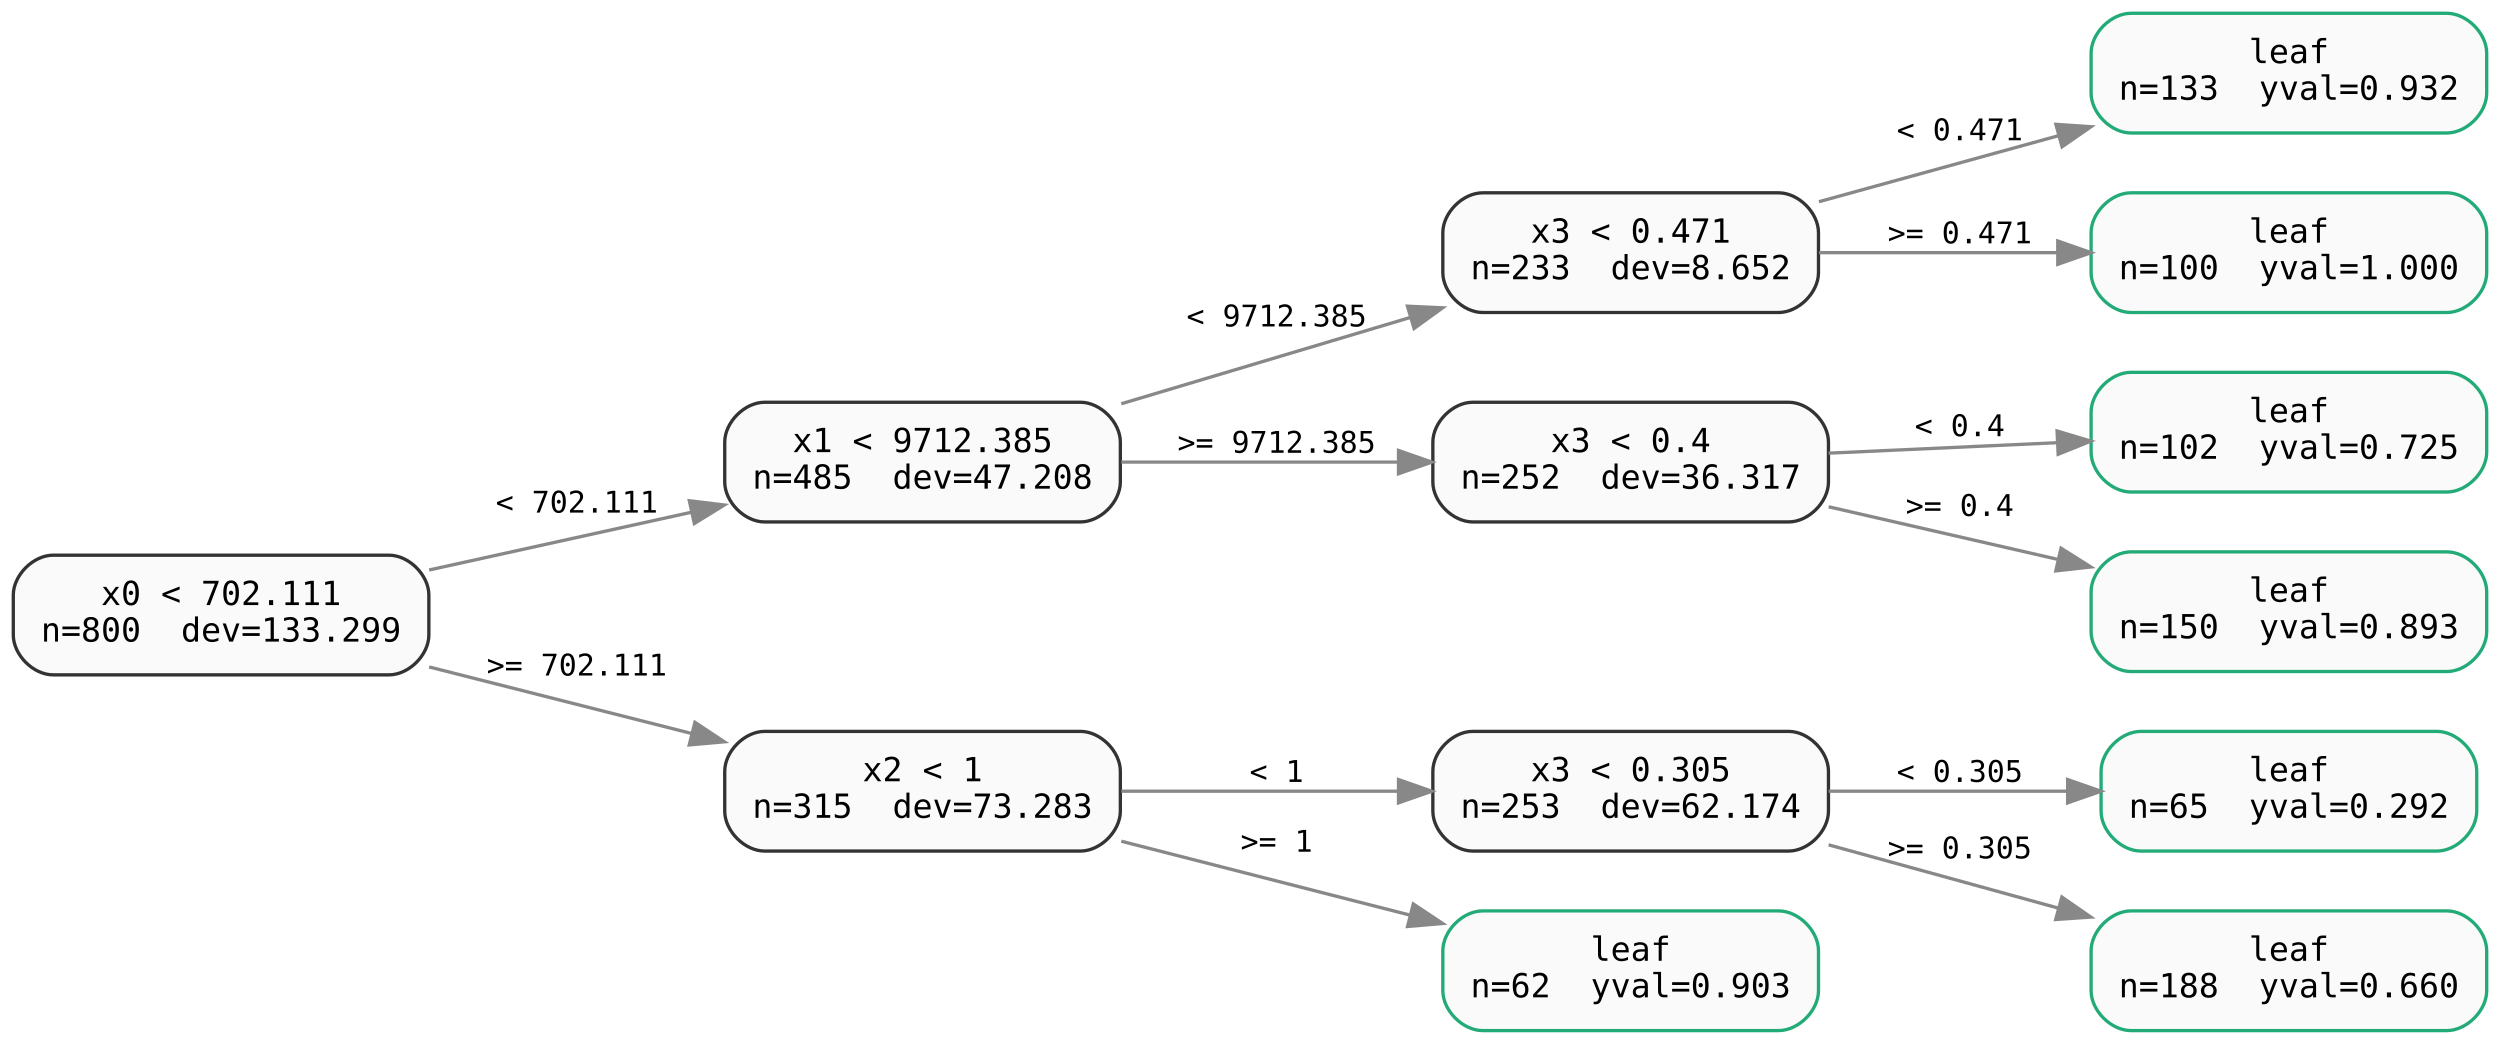
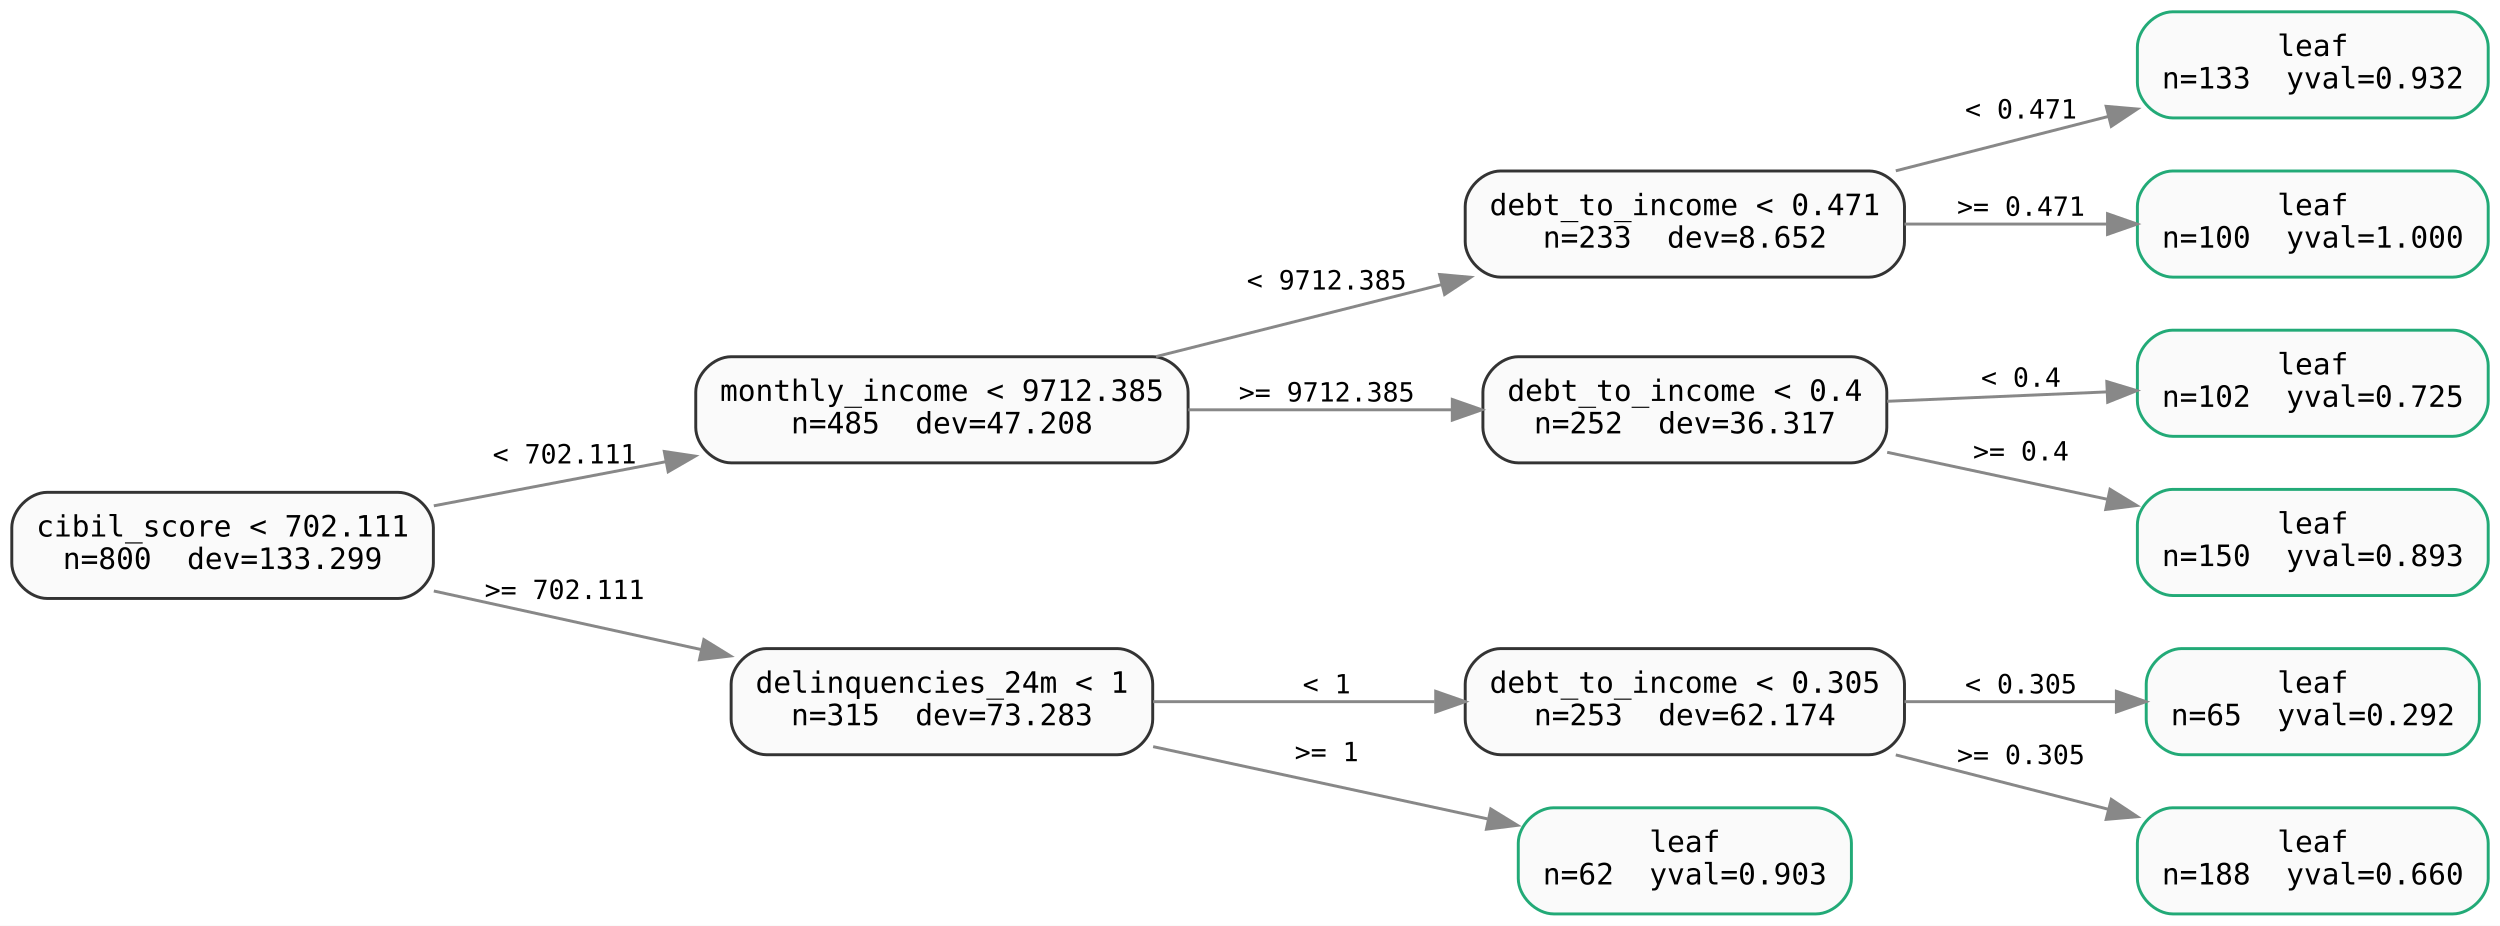
- <svg xmlns="http://www.w3.org/2000/svg" width="752pt" height="314pt" viewBox="0.00 0.00 752.00 314.00">
+ <svg xmlns="http://www.w3.org/2000/svg" width="848pt" height="314pt" viewBox="0.00 0.00 848.00 314.00">
  <g id="graph0" class="graph" transform="scale(1 1) rotate(0) translate(4 310)">
-     <polygon fill="white" stroke="transparent" points="-4,4 -4,-310 748,-310 748,4 -4,4" />
+     <polygon fill="white" stroke="transparent" points="-4,4 -4,-310 844,-310 844,4 -4,4" />
    <g id="node1" class="node">
-       <path fill="#fafafa" stroke="#22aa77" d="M732,-306C732,-306 637,-306 637,-306 631,-306 625,-300 625,-294 625,-294 625,-282 625,-282 625,-276 631,-270 637,-270 637,-270 732,-270 732,-270 738,-270 744,-276 744,-282 744,-282 744,-294 744,-294 744,-300 738,-306 732,-306" />
-       <text text-anchor="middle" x="684.5" y="-291" font-family="monospace" font-size="10.00">leaf</text>
-       <text text-anchor="middle" x="684.5" y="-280" font-family="monospace" font-size="10.00">n=133  yval=0.932</text>
+       <path fill="#fafafa" stroke="#22aa77" d="M828,-306C828,-306 733,-306 733,-306 727,-306 721,-300 721,-294 721,-294 721,-282 721,-282 721,-276 727,-270 733,-270 733,-270 828,-270 828,-270 834,-270 840,-276 840,-282 840,-282 840,-294 840,-294 840,-300 834,-306 828,-306" />
+       <text text-anchor="middle" x="780.5" y="-291" font-family="monospace" font-size="10.00">leaf</text>
+       <text text-anchor="middle" x="780.5" y="-280" font-family="monospace" font-size="10.00">n=133  yval=0.932</text>
    </g>
    <g id="node2" class="node">
-       <path fill="#fafafa" stroke="#22aa77" d="M732,-252C732,-252 637,-252 637,-252 631,-252 625,-246 625,-240 625,-240 625,-228 625,-228 625,-222 631,-216 637,-216 637,-216 732,-216 732,-216 738,-216 744,-222 744,-228 744,-228 744,-240 744,-240 744,-246 738,-252 732,-252" />
-       <text text-anchor="middle" x="684.5" y="-237" font-family="monospace" font-size="10.00">leaf</text>
-       <text text-anchor="middle" x="684.5" y="-226" font-family="monospace" font-size="10.00">n=100  yval=1.000</text>
+       <path fill="#fafafa" stroke="#22aa77" d="M828,-252C828,-252 733,-252 733,-252 727,-252 721,-246 721,-240 721,-240 721,-228 721,-228 721,-222 727,-216 733,-216 733,-216 828,-216 828,-216 834,-216 840,-222 840,-228 840,-228 840,-240 840,-240 840,-246 834,-252 828,-252" />
+       <text text-anchor="middle" x="780.5" y="-237" font-family="monospace" font-size="10.00">leaf</text>
+       <text text-anchor="middle" x="780.5" y="-226" font-family="monospace" font-size="10.00">n=100  yval=1.000</text>
    </g>
    <g id="node3" class="node">
-       <path fill="#fafafa" stroke="#333333" d="M531,-252C531,-252 442,-252 442,-252 436,-252 430,-246 430,-240 430,-240 430,-228 430,-228 430,-222 436,-216 442,-216 442,-216 531,-216 531,-216 537,-216 543,-222 543,-228 543,-228 543,-240 543,-240 543,-246 537,-252 531,-252" />
-       <text text-anchor="middle" x="486.5" y="-237" font-family="monospace" font-size="10.00">x3 &lt; 0.471</text>
-       <text text-anchor="middle" x="486.5" y="-226" font-family="monospace" font-size="10.00">n=233  dev=8.652</text>
+       <path fill="#fafafa" stroke="#333333" d="M630,-252C630,-252 505,-252 505,-252 499,-252 493,-246 493,-240 493,-240 493,-228 493,-228 493,-222 499,-216 505,-216 505,-216 630,-216 630,-216 636,-216 642,-222 642,-228 642,-228 642,-240 642,-240 642,-246 636,-252 630,-252" />
+       <text text-anchor="middle" x="567.5" y="-237" font-family="monospace" font-size="10.00">debt_to_income &lt; 0.471</text>
+       <text text-anchor="middle" x="567.5" y="-226" font-family="monospace" font-size="10.00">n=233  dev=8.652</text>
    </g>
    <g id="edge1" class="edge">
-       <path fill="none" stroke="#888888" d="M543.14,-249.33C565.52,-255.5 591.55,-262.67 615.07,-269.15" />
-       <polygon fill="#888888" stroke="#888888" points="614.41,-272.6 624.98,-271.88 616.27,-265.85 614.41,-272.6" />
-       <text text-anchor="middle" x="585.5" y="-267.8" font-family="monospace" font-size="9.00">&lt; 0.471</text>
+       <path fill="none" stroke="#888888" d="M639.05,-252.06C662.33,-258.01 688.15,-264.62 711.25,-270.53" />
+       <polygon fill="#888888" stroke="#888888" points="710.41,-273.93 720.97,-273.02 712.15,-267.15 710.41,-273.93" />
+       <text text-anchor="middle" x="681.5" y="-269.8" font-family="monospace" font-size="9.00">&lt; 0.471</text>
    </g>
    <g id="edge2" class="edge">
-       <path fill="none" stroke="#888888" d="M543.14,-234C565.42,-234 591.32,-234 614.76,-234" />
-       <polygon fill="#888888" stroke="#888888" points="614.98,-237.5 624.98,-234 614.98,-230.5 614.98,-237.5" />
-       <text text-anchor="middle" x="585.5" y="-236.8" font-family="monospace" font-size="9.00">&gt;= 0.471</text>
+       <path fill="none" stroke="#888888" d="M642,-234C664.28,-234 688.66,-234 710.63,-234" />
+       <polygon fill="#888888" stroke="#888888" points="710.87,-237.5 720.87,-234 710.87,-230.5 710.87,-237.5" />
+       <text text-anchor="middle" x="681.5" y="-236.8" font-family="monospace" font-size="9.00">&gt;= 0.471</text>
    </g>
    <g id="node4" class="node">
-       <path fill="#fafafa" stroke="#22aa77" d="M732,-198C732,-198 637,-198 637,-198 631,-198 625,-192 625,-186 625,-186 625,-174 625,-174 625,-168 631,-162 637,-162 637,-162 732,-162 732,-162 738,-162 744,-168 744,-174 744,-174 744,-186 744,-186 744,-192 738,-198 732,-198" />
-       <text text-anchor="middle" x="684.5" y="-183" font-family="monospace" font-size="10.00">leaf</text>
-       <text text-anchor="middle" x="684.5" y="-172" font-family="monospace" font-size="10.00">n=102  yval=0.725</text>
+       <path fill="#fafafa" stroke="#22aa77" d="M828,-198C828,-198 733,-198 733,-198 727,-198 721,-192 721,-186 721,-186 721,-174 721,-174 721,-168 727,-162 733,-162 733,-162 828,-162 828,-162 834,-162 840,-168 840,-174 840,-174 840,-186 840,-186 840,-192 834,-198 828,-198" />
+       <text text-anchor="middle" x="780.5" y="-183" font-family="monospace" font-size="10.00">leaf</text>
+       <text text-anchor="middle" x="780.5" y="-172" font-family="monospace" font-size="10.00">n=102  yval=0.725</text>
    </g>
    <g id="node5" class="node">
-       <path fill="#fafafa" stroke="#22aa77" d="M732,-144C732,-144 637,-144 637,-144 631,-144 625,-138 625,-132 625,-132 625,-120 625,-120 625,-114 631,-108 637,-108 637,-108 732,-108 732,-108 738,-108 744,-114 744,-120 744,-120 744,-132 744,-132 744,-138 738,-144 732,-144" />
-       <text text-anchor="middle" x="684.5" y="-129" font-family="monospace" font-size="10.00">leaf</text>
-       <text text-anchor="middle" x="684.5" y="-118" font-family="monospace" font-size="10.00">n=150  yval=0.893</text>
+       <path fill="#fafafa" stroke="#22aa77" d="M828,-144C828,-144 733,-144 733,-144 727,-144 721,-138 721,-132 721,-132 721,-120 721,-120 721,-114 727,-108 733,-108 733,-108 828,-108 828,-108 834,-108 840,-114 840,-120 840,-120 840,-132 840,-132 840,-138 834,-144 828,-144" />
+       <text text-anchor="middle" x="780.5" y="-129" font-family="monospace" font-size="10.00">leaf</text>
+       <text text-anchor="middle" x="780.5" y="-118" font-family="monospace" font-size="10.00">n=150  yval=0.893</text>
    </g>
    <g id="node6" class="node">
-       <path fill="#fafafa" stroke="#333333" d="M534,-189C534,-189 439,-189 439,-189 433,-189 427,-183 427,-177 427,-177 427,-165 427,-165 427,-159 433,-153 439,-153 439,-153 534,-153 534,-153 540,-153 546,-159 546,-165 546,-165 546,-177 546,-177 546,-183 540,-189 534,-189" />
-       <text text-anchor="middle" x="486.5" y="-174" font-family="monospace" font-size="10.00">x3 &lt; 0.4</text>
-       <text text-anchor="middle" x="486.5" y="-163" font-family="monospace" font-size="10.00">n=252  dev=36.317</text>
+       <path fill="#fafafa" stroke="#333333" d="M624,-189C624,-189 511,-189 511,-189 505,-189 499,-183 499,-177 499,-177 499,-165 499,-165 499,-159 505,-153 511,-153 511,-153 624,-153 624,-153 630,-153 636,-159 636,-165 636,-165 636,-177 636,-177 636,-183 630,-189 624,-189" />
+       <text text-anchor="middle" x="567.5" y="-174" font-family="monospace" font-size="10.00">debt_to_income &lt; 0.4</text>
+       <text text-anchor="middle" x="567.5" y="-163" font-family="monospace" font-size="10.00">n=252  dev=36.317</text>
    </g>
    <g id="edge3" class="edge">
-       <path fill="none" stroke="#888888" d="M546.04,-173.69C567.66,-174.68 592.35,-175.81 614.79,-176.84" />
-       <polygon fill="#888888" stroke="#888888" points="614.77,-180.35 624.92,-177.31 615.09,-173.36 614.77,-180.35" />
-       <text text-anchor="middle" x="585.5" y="-178.8" font-family="monospace" font-size="9.00">&lt; 0.4</text>
+       <path fill="none" stroke="#888888" d="M636.13,-173.88C659.97,-174.9 686.78,-176.05 710.71,-177.07" />
+       <polygon fill="#888888" stroke="#888888" points="710.63,-180.57 720.77,-177.5 710.93,-173.57 710.63,-180.57" />
+       <text text-anchor="middle" x="681.5" y="-178.8" font-family="monospace" font-size="9.00">&lt; 0.4</text>
    </g>
    <g id="edge4" class="edge">
-       <path fill="none" stroke="#888888" d="M546.04,-157.56C567.76,-152.57 592.58,-146.88 615.09,-141.71" />
-       <polygon fill="#888888" stroke="#888888" points="615.96,-145.1 624.92,-139.45 614.39,-138.28 615.96,-145.1" />
-       <text text-anchor="middle" x="585.5" y="-154.8" font-family="monospace" font-size="9.00">&gt;= 0.4</text>
+       <path fill="none" stroke="#888888" d="M636.13,-156.58C659.97,-151.49 686.78,-145.77 710.71,-140.67" />
+       <polygon fill="#888888" stroke="#888888" points="711.72,-144.03 720.77,-138.52 710.26,-137.19 711.72,-144.03" />
+       <text text-anchor="middle" x="681.5" y="-153.8" font-family="monospace" font-size="9.00">&gt;= 0.4</text>
    </g>
    <g id="node7" class="node">
-       <path fill="#fafafa" stroke="#333333" d="M321,-189C321,-189 226,-189 226,-189 220,-189 214,-183 214,-177 214,-177 214,-165 214,-165 214,-159 220,-153 226,-153 226,-153 321,-153 321,-153 327,-153 333,-159 333,-165 333,-165 333,-177 333,-177 333,-183 327,-189 321,-189" />
-       <text text-anchor="middle" x="273.5" y="-174" font-family="monospace" font-size="10.00">x1 &lt; 9712.385</text>
-       <text text-anchor="middle" x="273.5" y="-163" font-family="monospace" font-size="10.00">n=485  dev=47.208</text>
+       <path fill="#fafafa" stroke="#333333" d="M387,-189C387,-189 244,-189 244,-189 238,-189 232,-183 232,-177 232,-177 232,-165 232,-165 232,-159 238,-153 244,-153 244,-153 387,-153 387,-153 393,-153 399,-159 399,-165 399,-165 399,-177 399,-177 399,-183 393,-189 387,-189" />
+       <text text-anchor="middle" x="315.5" y="-174" font-family="monospace" font-size="10.00">monthly_income &lt; 9712.385</text>
+       <text text-anchor="middle" x="315.5" y="-163" font-family="monospace" font-size="10.00">n=485  dev=47.208</text>
    </g>
    <g id="edge5" class="edge">
-       <path fill="none" stroke="#888888" d="M333.28,-188.55C360.33,-196.63 392.51,-206.24 420.31,-214.54" />
-       <polygon fill="#888888" stroke="#888888" points="419.36,-217.9 429.94,-217.41 421.36,-211.2 419.36,-217.9" />
-       <text text-anchor="middle" x="380" y="-211.8" font-family="monospace" font-size="9.00">&lt; 9712.385</text>
+       <path fill="none" stroke="#888888" d="M388.14,-189.05C418.35,-196.67 453.67,-205.57 484.87,-213.43" />
+       <polygon fill="#888888" stroke="#888888" points="484.3,-216.89 494.85,-215.94 486.01,-210.11 484.3,-216.89" />
+       <text text-anchor="middle" x="446" y="-211.8" font-family="monospace" font-size="9.00">&lt; 9712.385</text>
    </g>
    <g id="edge6" class="edge">
-       <path fill="none" stroke="#888888" d="M333.28,-171C359.12,-171 389.65,-171 416.56,-171" />
-       <polygon fill="#888888" stroke="#888888" points="416.67,-174.5 426.67,-171 416.67,-167.5 416.67,-174.5" />
-       <text text-anchor="middle" x="380" y="-173.8" font-family="monospace" font-size="9.00">&gt;= 9712.385</text>
+       <path fill="none" stroke="#888888" d="M399.05,-171C427.81,-171 459.96,-171 488.35,-171" />
+       <polygon fill="#888888" stroke="#888888" points="488.62,-174.5 498.62,-171 488.62,-167.5 488.62,-174.5" />
+       <text text-anchor="middle" x="446" y="-173.8" font-family="monospace" font-size="9.00">&gt;= 9712.385</text>
    </g>
    <g id="node8" class="node">
-       <path fill="#fafafa" stroke="#22aa77" d="M729,-90C729,-90 640,-90 640,-90 634,-90 628,-84 628,-78 628,-78 628,-66 628,-66 628,-60 634,-54 640,-54 640,-54 729,-54 729,-54 735,-54 741,-60 741,-66 741,-66 741,-78 741,-78 741,-84 735,-90 729,-90" />
-       <text text-anchor="middle" x="684.5" y="-75" font-family="monospace" font-size="10.00">leaf</text>
-       <text text-anchor="middle" x="684.5" y="-64" font-family="monospace" font-size="10.00">n=65  yval=0.292</text>
+       <path fill="#fafafa" stroke="#22aa77" d="M825,-90C825,-90 736,-90 736,-90 730,-90 724,-84 724,-78 724,-78 724,-66 724,-66 724,-60 730,-54 736,-54 736,-54 825,-54 825,-54 831,-54 837,-60 837,-66 837,-66 837,-78 837,-78 837,-84 831,-90 825,-90" />
+       <text text-anchor="middle" x="780.5" y="-75" font-family="monospace" font-size="10.00">leaf</text>
+       <text text-anchor="middle" x="780.5" y="-64" font-family="monospace" font-size="10.00">n=65  yval=0.292</text>
    </g>
    <g id="node9" class="node">
-       <path fill="#fafafa" stroke="#22aa77" d="M732,-36C732,-36 637,-36 637,-36 631,-36 625,-30 625,-24 625,-24 625,-12 625,-12 625,-6 631,0 637,0 637,0 732,0 732,0 738,0 744,-6 744,-12 744,-12 744,-24 744,-24 744,-30 738,-36 732,-36" />
-       <text text-anchor="middle" x="684.5" y="-21" font-family="monospace" font-size="10.00">leaf</text>
-       <text text-anchor="middle" x="684.5" y="-10" font-family="monospace" font-size="10.00">n=188  yval=0.660</text>
+       <path fill="#fafafa" stroke="#22aa77" d="M828,-36C828,-36 733,-36 733,-36 727,-36 721,-30 721,-24 721,-24 721,-12 721,-12 721,-6 727,0 733,0 733,0 828,0 828,0 834,0 840,-6 840,-12 840,-12 840,-24 840,-24 840,-30 834,-36 828,-36" />
+       <text text-anchor="middle" x="780.5" y="-21" font-family="monospace" font-size="10.00">leaf</text>
+       <text text-anchor="middle" x="780.5" y="-10" font-family="monospace" font-size="10.00">n=188  yval=0.660</text>
    </g>
    <g id="node10" class="node">
-       <path fill="#fafafa" stroke="#333333" d="M534,-90C534,-90 439,-90 439,-90 433,-90 427,-84 427,-78 427,-78 427,-66 427,-66 427,-60 433,-54 439,-54 439,-54 534,-54 534,-54 540,-54 546,-60 546,-66 546,-66 546,-78 546,-78 546,-84 540,-90 534,-90" />
-       <text text-anchor="middle" x="486.5" y="-75" font-family="monospace" font-size="10.00">x3 &lt; 0.305</text>
-       <text text-anchor="middle" x="486.5" y="-64" font-family="monospace" font-size="10.00">n=253  dev=62.174</text>
+       <path fill="#fafafa" stroke="#333333" d="M630,-90C630,-90 505,-90 505,-90 499,-90 493,-84 493,-78 493,-78 493,-66 493,-66 493,-60 499,-54 505,-54 505,-54 630,-54 630,-54 636,-54 642,-60 642,-66 642,-66 642,-78 642,-78 642,-84 636,-90 630,-90" />
+       <text text-anchor="middle" x="567.5" y="-75" font-family="monospace" font-size="10.00">debt_to_income &lt; 0.305</text>
+       <text text-anchor="middle" x="567.5" y="-64" font-family="monospace" font-size="10.00">n=253  dev=62.174</text>
    </g>
    <g id="edge7" class="edge">
-       <path fill="none" stroke="#888888" d="M546.04,-72C568.64,-72 594.6,-72 617.83,-72" />
-       <polygon fill="#888888" stroke="#888888" points="617.95,-75.5 627.95,-72 617.95,-68.5 617.95,-75.5" />
-       <text text-anchor="middle" x="585.5" y="-74.8" font-family="monospace" font-size="9.00">&lt; 0.305</text>
+       <path fill="none" stroke="#888888" d="M642,-72C665.31,-72 690.92,-72 713.66,-72" />
+       <polygon fill="#888888" stroke="#888888" points="713.88,-75.5 723.88,-72 713.88,-68.5 713.88,-75.5" />
+       <text text-anchor="middle" x="681.5" y="-74.8" font-family="monospace" font-size="9.00">&lt; 0.305</text>
    </g>
    <g id="edge8" class="edge">
-       <path fill="none" stroke="#888888" d="M546.04,-55.87C567.76,-49.89 592.58,-43.05 615.09,-36.85" />
-       <polygon fill="#888888" stroke="#888888" points="616.21,-40.17 624.92,-34.14 614.35,-33.42 616.21,-40.17" />
-       <text text-anchor="middle" x="585.5" y="-51.8" font-family="monospace" font-size="9.00">&gt;= 0.305</text>
+       <path fill="none" stroke="#888888" d="M639.05,-53.94C662.33,-47.99 688.15,-41.38 711.25,-35.47" />
+       <polygon fill="#888888" stroke="#888888" points="712.15,-38.85 720.97,-32.98 710.41,-32.07 712.15,-38.85" />
+       <text text-anchor="middle" x="681.5" y="-50.8" font-family="monospace" font-size="9.00">&gt;= 0.305</text>
    </g>
    <g id="node11" class="node">
-       <path fill="#fafafa" stroke="#22aa77" d="M531,-36C531,-36 442,-36 442,-36 436,-36 430,-30 430,-24 430,-24 430,-12 430,-12 430,-6 436,0 442,0 442,0 531,0 531,0 537,0 543,-6 543,-12 543,-12 543,-24 543,-24 543,-30 537,-36 531,-36" />
-       <text text-anchor="middle" x="486.5" y="-21" font-family="monospace" font-size="10.00">leaf</text>
-       <text text-anchor="middle" x="486.5" y="-10" font-family="monospace" font-size="10.00">n=62  yval=0.903</text>
+       <path fill="#fafafa" stroke="#22aa77" d="M612,-36C612,-36 523,-36 523,-36 517,-36 511,-30 511,-24 511,-24 511,-12 511,-12 511,-6 517,0 523,0 523,0 612,0 612,0 618,0 624,-6 624,-12 624,-12 624,-24 624,-24 624,-30 618,-36 612,-36" />
+       <text text-anchor="middle" x="567.5" y="-21" font-family="monospace" font-size="10.00">leaf</text>
+       <text text-anchor="middle" x="567.5" y="-10" font-family="monospace" font-size="10.00">n=62  yval=0.903</text>
    </g>
    <g id="node12" class="node">
-       <path fill="#fafafa" stroke="#333333" d="M321,-90C321,-90 226,-90 226,-90 220,-90 214,-84 214,-78 214,-78 214,-66 214,-66 214,-60 220,-54 226,-54 226,-54 321,-54 321,-54 327,-54 333,-60 333,-66 333,-66 333,-78 333,-78 333,-84 327,-90 321,-90" />
-       <text text-anchor="middle" x="273.5" y="-75" font-family="monospace" font-size="10.00">x2 &lt; 1</text>
-       <text text-anchor="middle" x="273.5" y="-64" font-family="monospace" font-size="10.00">n=315  dev=73.283</text>
+       <path fill="#fafafa" stroke="#333333" d="M375,-90C375,-90 256,-90 256,-90 250,-90 244,-84 244,-78 244,-78 244,-66 244,-66 244,-60 250,-54 256,-54 256,-54 375,-54 375,-54 381,-54 387,-60 387,-66 387,-66 387,-78 387,-78 387,-84 381,-90 375,-90" />
+       <text text-anchor="middle" x="315.5" y="-75" font-family="monospace" font-size="10.00">delinquencies_24m &lt; 1</text>
+       <text text-anchor="middle" x="315.5" y="-64" font-family="monospace" font-size="10.00">n=315  dev=73.283</text>
    </g>
    <g id="edge9" class="edge">
-       <path fill="none" stroke="#888888" d="M333.28,-72C359.12,-72 389.65,-72 416.56,-72" />
-       <polygon fill="#888888" stroke="#888888" points="416.67,-75.5 426.67,-72 416.67,-68.5 416.67,-75.5" />
-       <text text-anchor="middle" x="380" y="-74.8" font-family="monospace" font-size="9.00">&lt; 1</text>
+       <path fill="none" stroke="#888888" d="M387.14,-72C416.84,-72 451.64,-72 482.64,-72" />
+       <polygon fill="#888888" stroke="#888888" points="482.99,-75.5 492.99,-72 482.99,-68.5 482.99,-75.5" />
+       <text text-anchor="middle" x="446" y="-74.8" font-family="monospace" font-size="9.00">&lt; 1</text>
    </g>
    <g id="edge10" class="edge">
-       <path fill="none" stroke="#888888" d="M333.28,-56.96C360.21,-50.07 392.23,-41.87 419.94,-34.78" />
-       <polygon fill="#888888" stroke="#888888" points="421.12,-38.09 429.94,-32.22 419.39,-31.31 421.12,-38.09" />
-       <text text-anchor="middle" x="380" y="-53.8" font-family="monospace" font-size="9.00">&gt;= 1</text>
+       <path fill="none" stroke="#888888" d="M387.14,-56.74C422.75,-49.05 465.68,-39.78 500.61,-32.23" />
+       <polygon fill="#888888" stroke="#888888" points="501.67,-35.59 510.7,-30.05 500.19,-28.74 501.67,-35.59" />
+       <text text-anchor="middle" x="446" y="-51.8" font-family="monospace" font-size="9.00">&gt;= 1</text>
    </g>
    <g id="node13" class="node">
-       <path fill="#fafafa" stroke="#333333" d="M113,-143C113,-143 12,-143 12,-143 6,-143 0,-137 0,-131 0,-131 0,-119 0,-119 0,-113 6,-107 12,-107 12,-107 113,-107 113,-107 119,-107 125,-113 125,-119 125,-119 125,-131 125,-131 125,-137 119,-143 113,-143" />
-       <text text-anchor="middle" x="62.5" y="-128" font-family="monospace" font-size="10.00">x0 &lt; 702.111</text>
-       <text text-anchor="middle" x="62.5" y="-117" font-family="monospace" font-size="10.00">n=800  dev=133.299</text>
+       <path fill="#fafafa" stroke="#333333" d="M131,-143C131,-143 12,-143 12,-143 6,-143 0,-137 0,-131 0,-131 0,-119 0,-119 0,-113 6,-107 12,-107 12,-107 131,-107 131,-107 137,-107 143,-113 143,-119 143,-119 143,-131 143,-131 143,-137 137,-143 131,-143" />
+       <text text-anchor="middle" x="71.5" y="-128" font-family="monospace" font-size="10.00">cibil_score &lt; 702.111</text>
+       <text text-anchor="middle" x="71.5" y="-117" font-family="monospace" font-size="10.00">n=800  dev=133.299</text>
    </g>
    <g id="edge11" class="edge">
-       <path fill="none" stroke="#888888" d="M125.08,-138.55C149.84,-144 178.51,-150.31 203.93,-155.91" />
-       <polygon fill="#888888" stroke="#888888" points="203.35,-159.37 213.87,-158.1 204.86,-152.53 203.35,-159.37" />
-       <text text-anchor="middle" x="169.5" y="-155.8" font-family="monospace" font-size="9.00">&lt; 702.111</text>
+       <path fill="none" stroke="#888888" d="M143.15,-138.43C167.76,-143.11 195.77,-148.43 221.9,-153.4" />
+       <polygon fill="#888888" stroke="#888888" points="221.33,-156.85 231.81,-155.28 222.64,-149.98 221.33,-156.85" />
+       <text text-anchor="middle" x="187.5" y="-152.8" font-family="monospace" font-size="9.00">&lt; 702.111</text>
    </g>
    <g id="edge12" class="edge">
-       <path fill="none" stroke="#888888" d="M125.08,-109.38C149.84,-103.1 178.51,-95.84 203.93,-89.39" />
-       <polygon fill="#888888" stroke="#888888" points="205.04,-92.72 213.87,-86.87 203.32,-85.93 205.04,-92.72" />
-       <text text-anchor="middle" x="169.5" y="-106.8" font-family="monospace" font-size="9.00">&gt;= 702.111</text>
+       <path fill="none" stroke="#888888" d="M143.15,-109.53C171.6,-103.3 204.57,-96.07 233.95,-89.64" />
+       <polygon fill="#888888" stroke="#888888" points="234.75,-93.05 243.77,-87.49 233.25,-86.21 234.75,-93.05" />
+       <text text-anchor="middle" x="187.5" y="-106.8" font-family="monospace" font-size="9.00">&gt;= 702.111</text>
    </g>
  </g>
</svg>
